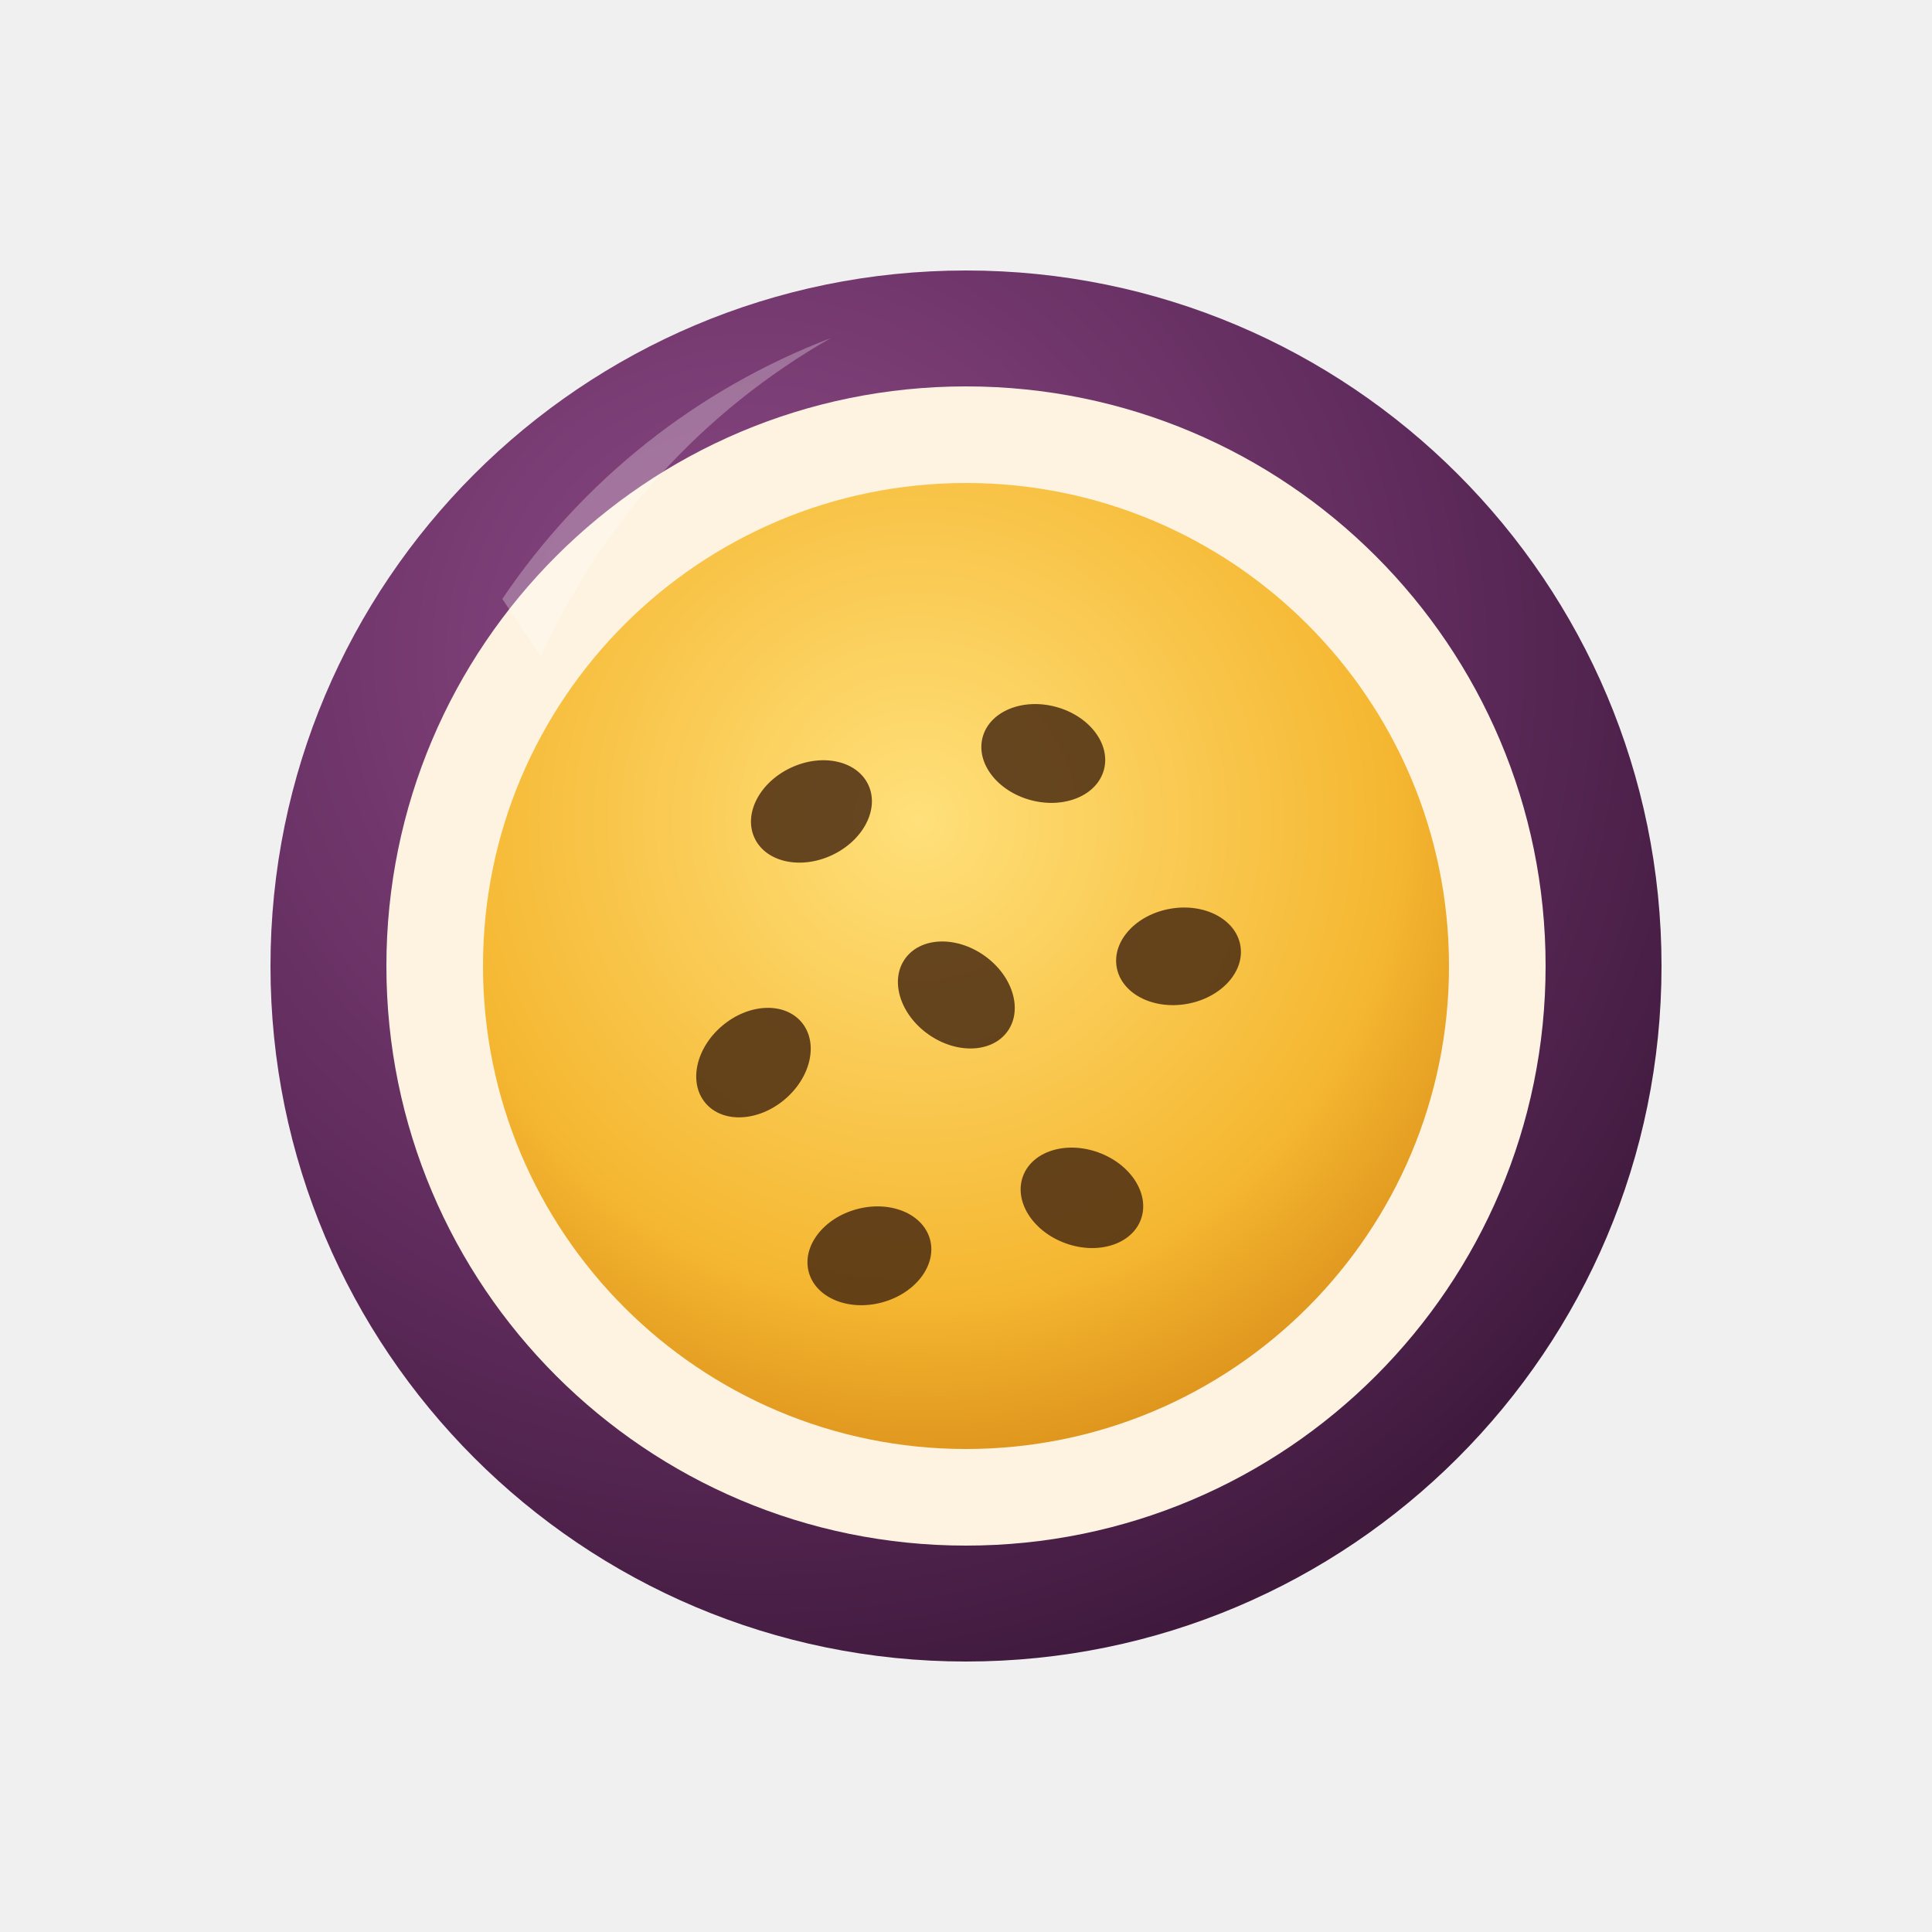
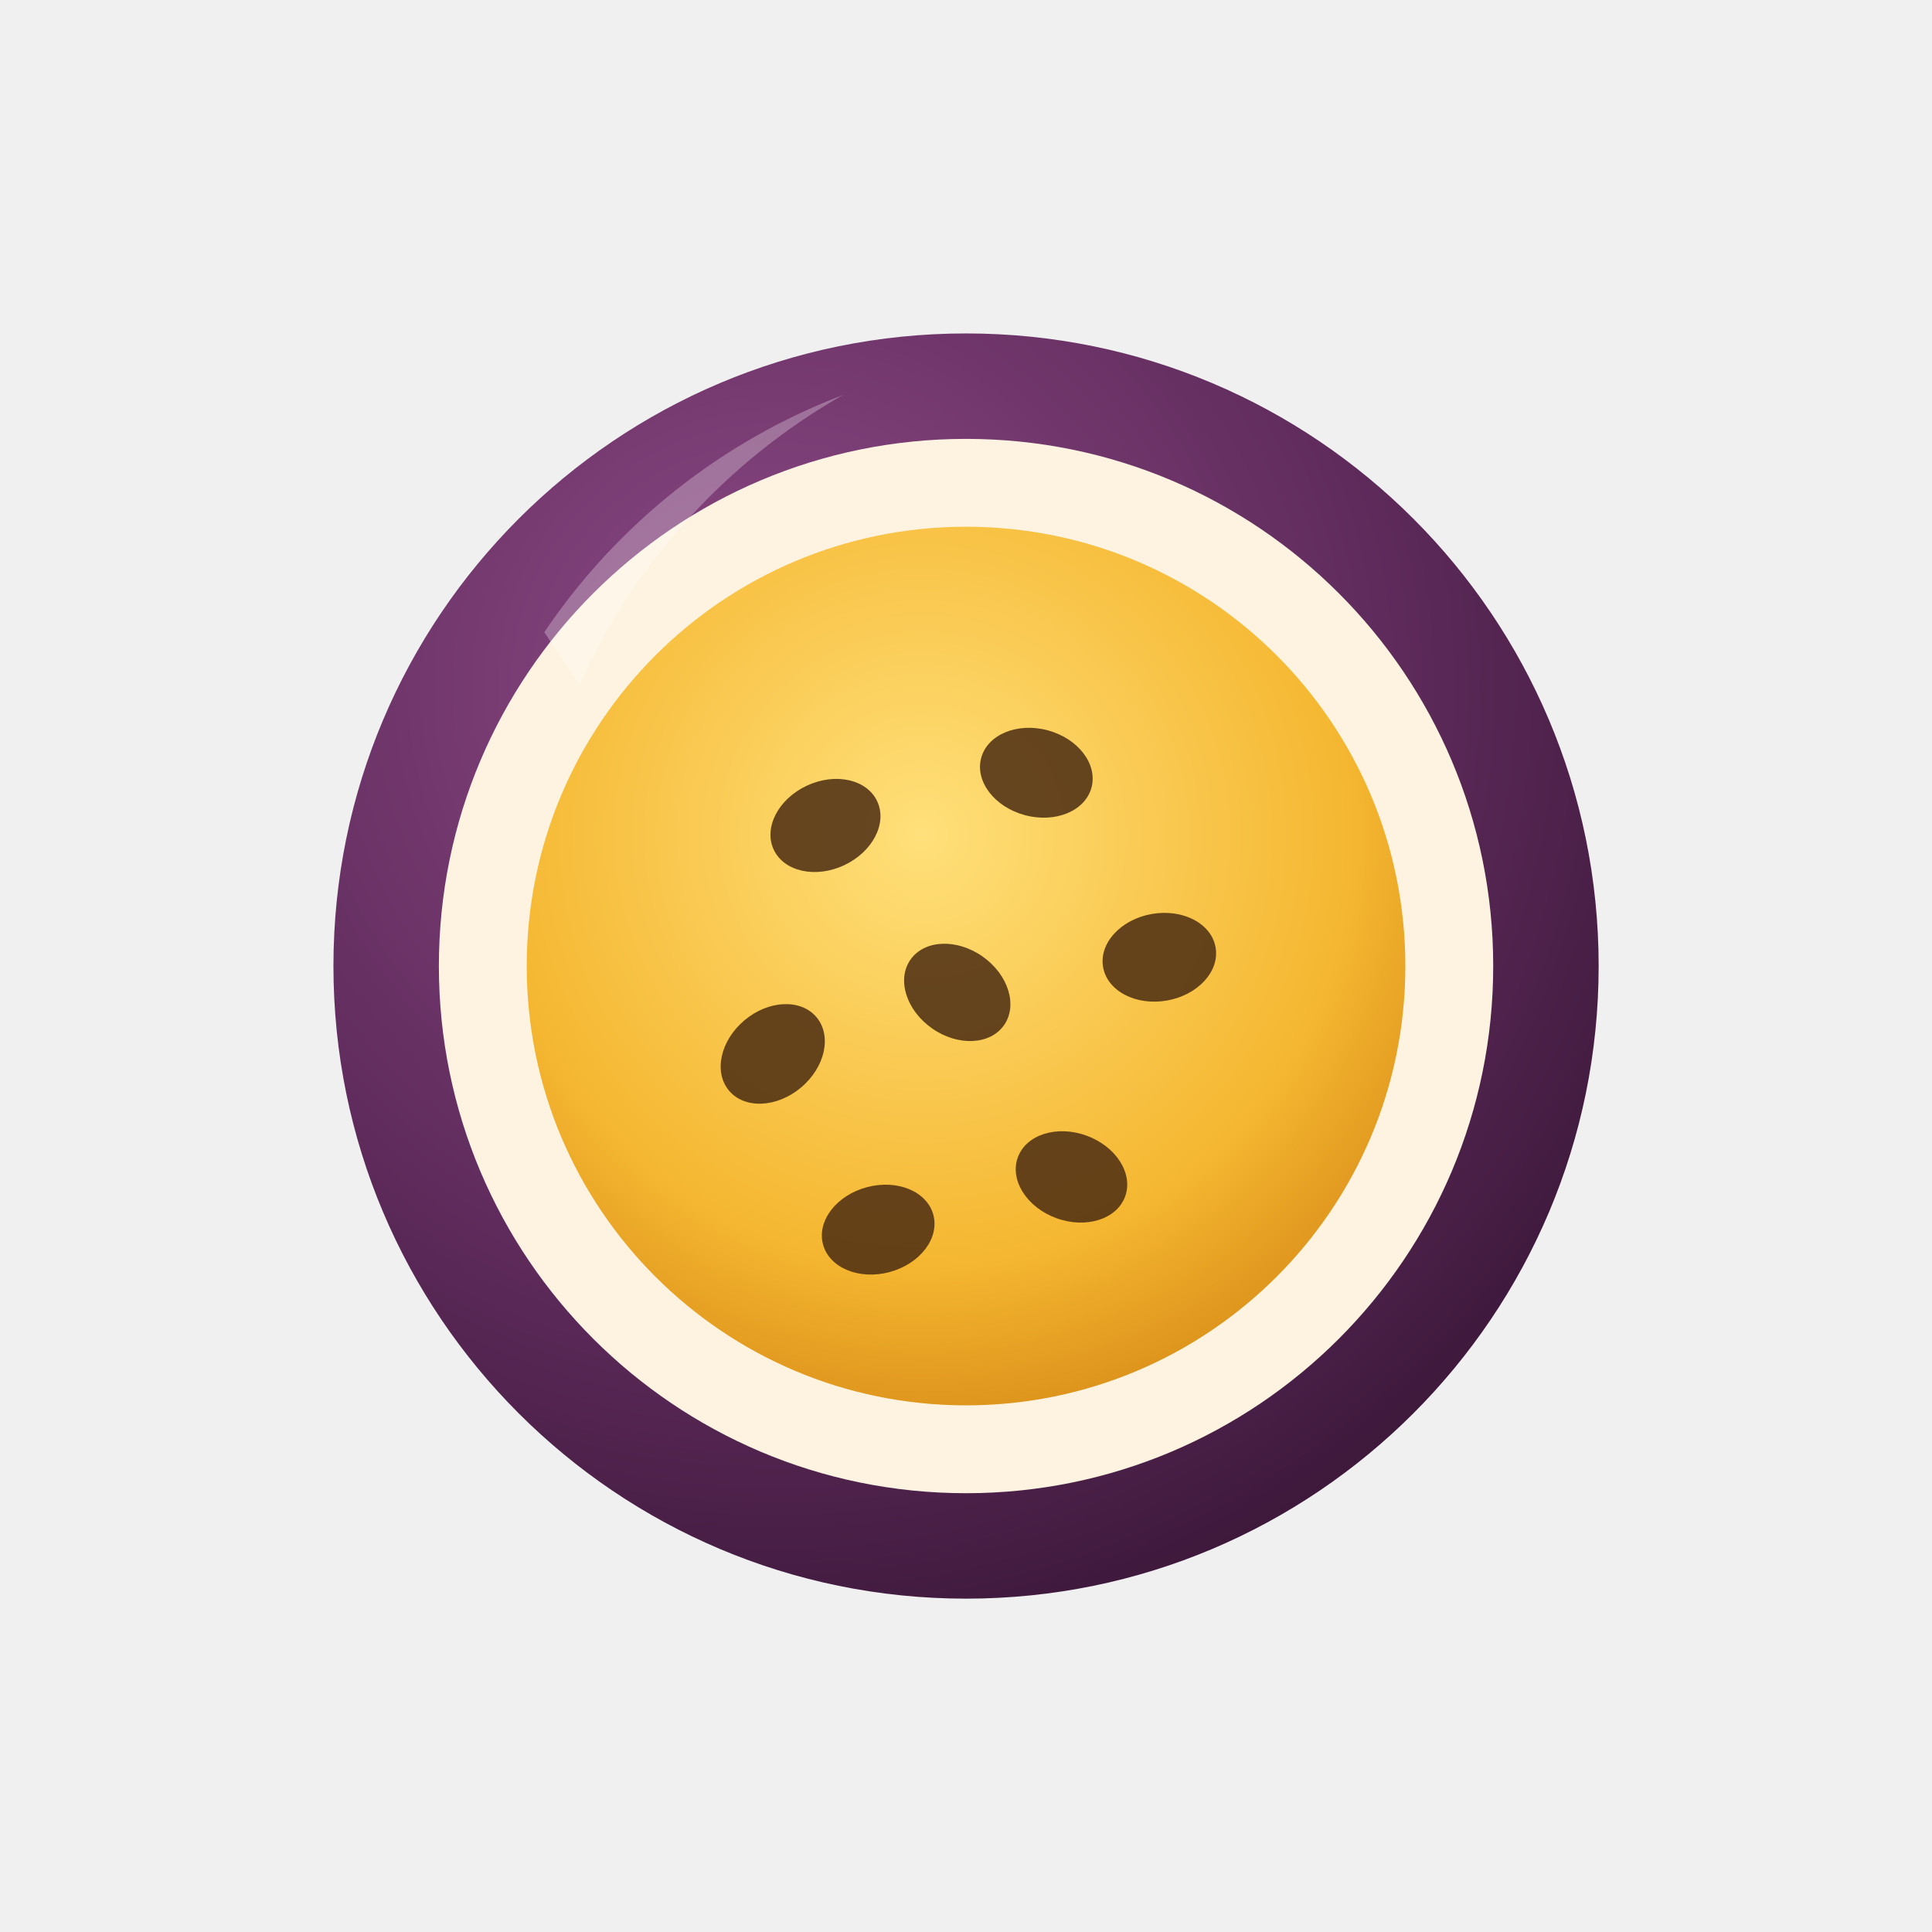
- <svg xmlns="http://www.w3.org/2000/svg" viewBox="0 0 200 200" width="200" height="200">
+ <svg xmlns="http://www.w3.org/2000/svg" viewBox="-9.95 -9.95 219.89 219.89" width="200" height="200">
  <defs>
    <radialGradient id="pskin" cx="35%" cy="28%" r="80%">
      <stop offset="0%" stop-color="#8e4a86" />
      <stop offset="60%" stop-color="#5f2b5c" />
      <stop offset="100%" stop-color="#3a1738" />
    </radialGradient>
    <radialGradient id="ppulp" cx="45%" cy="35%" r="70%">
      <stop offset="0%" stop-color="#ffe07a" />
      <stop offset="70%" stop-color="#f5b731" />
      <stop offset="100%" stop-color="#d98d18" />
    </radialGradient>
  </defs>
  <circle cx="100" cy="100" r="72" fill="url(#pskin)" />
  <circle cx="100" cy="100" r="60" fill="#fdf3e0" />
  <circle cx="100" cy="100" r="50" fill="url(#ppulp)" />
  <g fill="#4a2c12" opacity=".85">
    <ellipse cx="84" cy="84" rx="6.5" ry="5" transform="rotate(-25 84 84)" />
    <ellipse cx="108" cy="78" rx="6.5" ry="5" transform="rotate(15 108 78)" />
    <ellipse cx="122" cy="99" rx="6.5" ry="5" transform="rotate(-10 122 99)" />
    <ellipse cx="99" cy="103" rx="6.5" ry="5" transform="rotate(35 99 103)" />
    <ellipse cx="78" cy="110" rx="6.5" ry="5" transform="rotate(-40 78 110)" />
    <ellipse cx="112" cy="124" rx="6.5" ry="5" transform="rotate(20 112 124)" />
    <ellipse cx="90" cy="130" rx="6.5" ry="5" transform="rotate(-15 90 130)" />
  </g>
  <path d="M52 62a72 72 0 0 1 34-27 72 72 0 0 0-30 33z" fill="#ffffff" opacity=".28" />
</svg>
